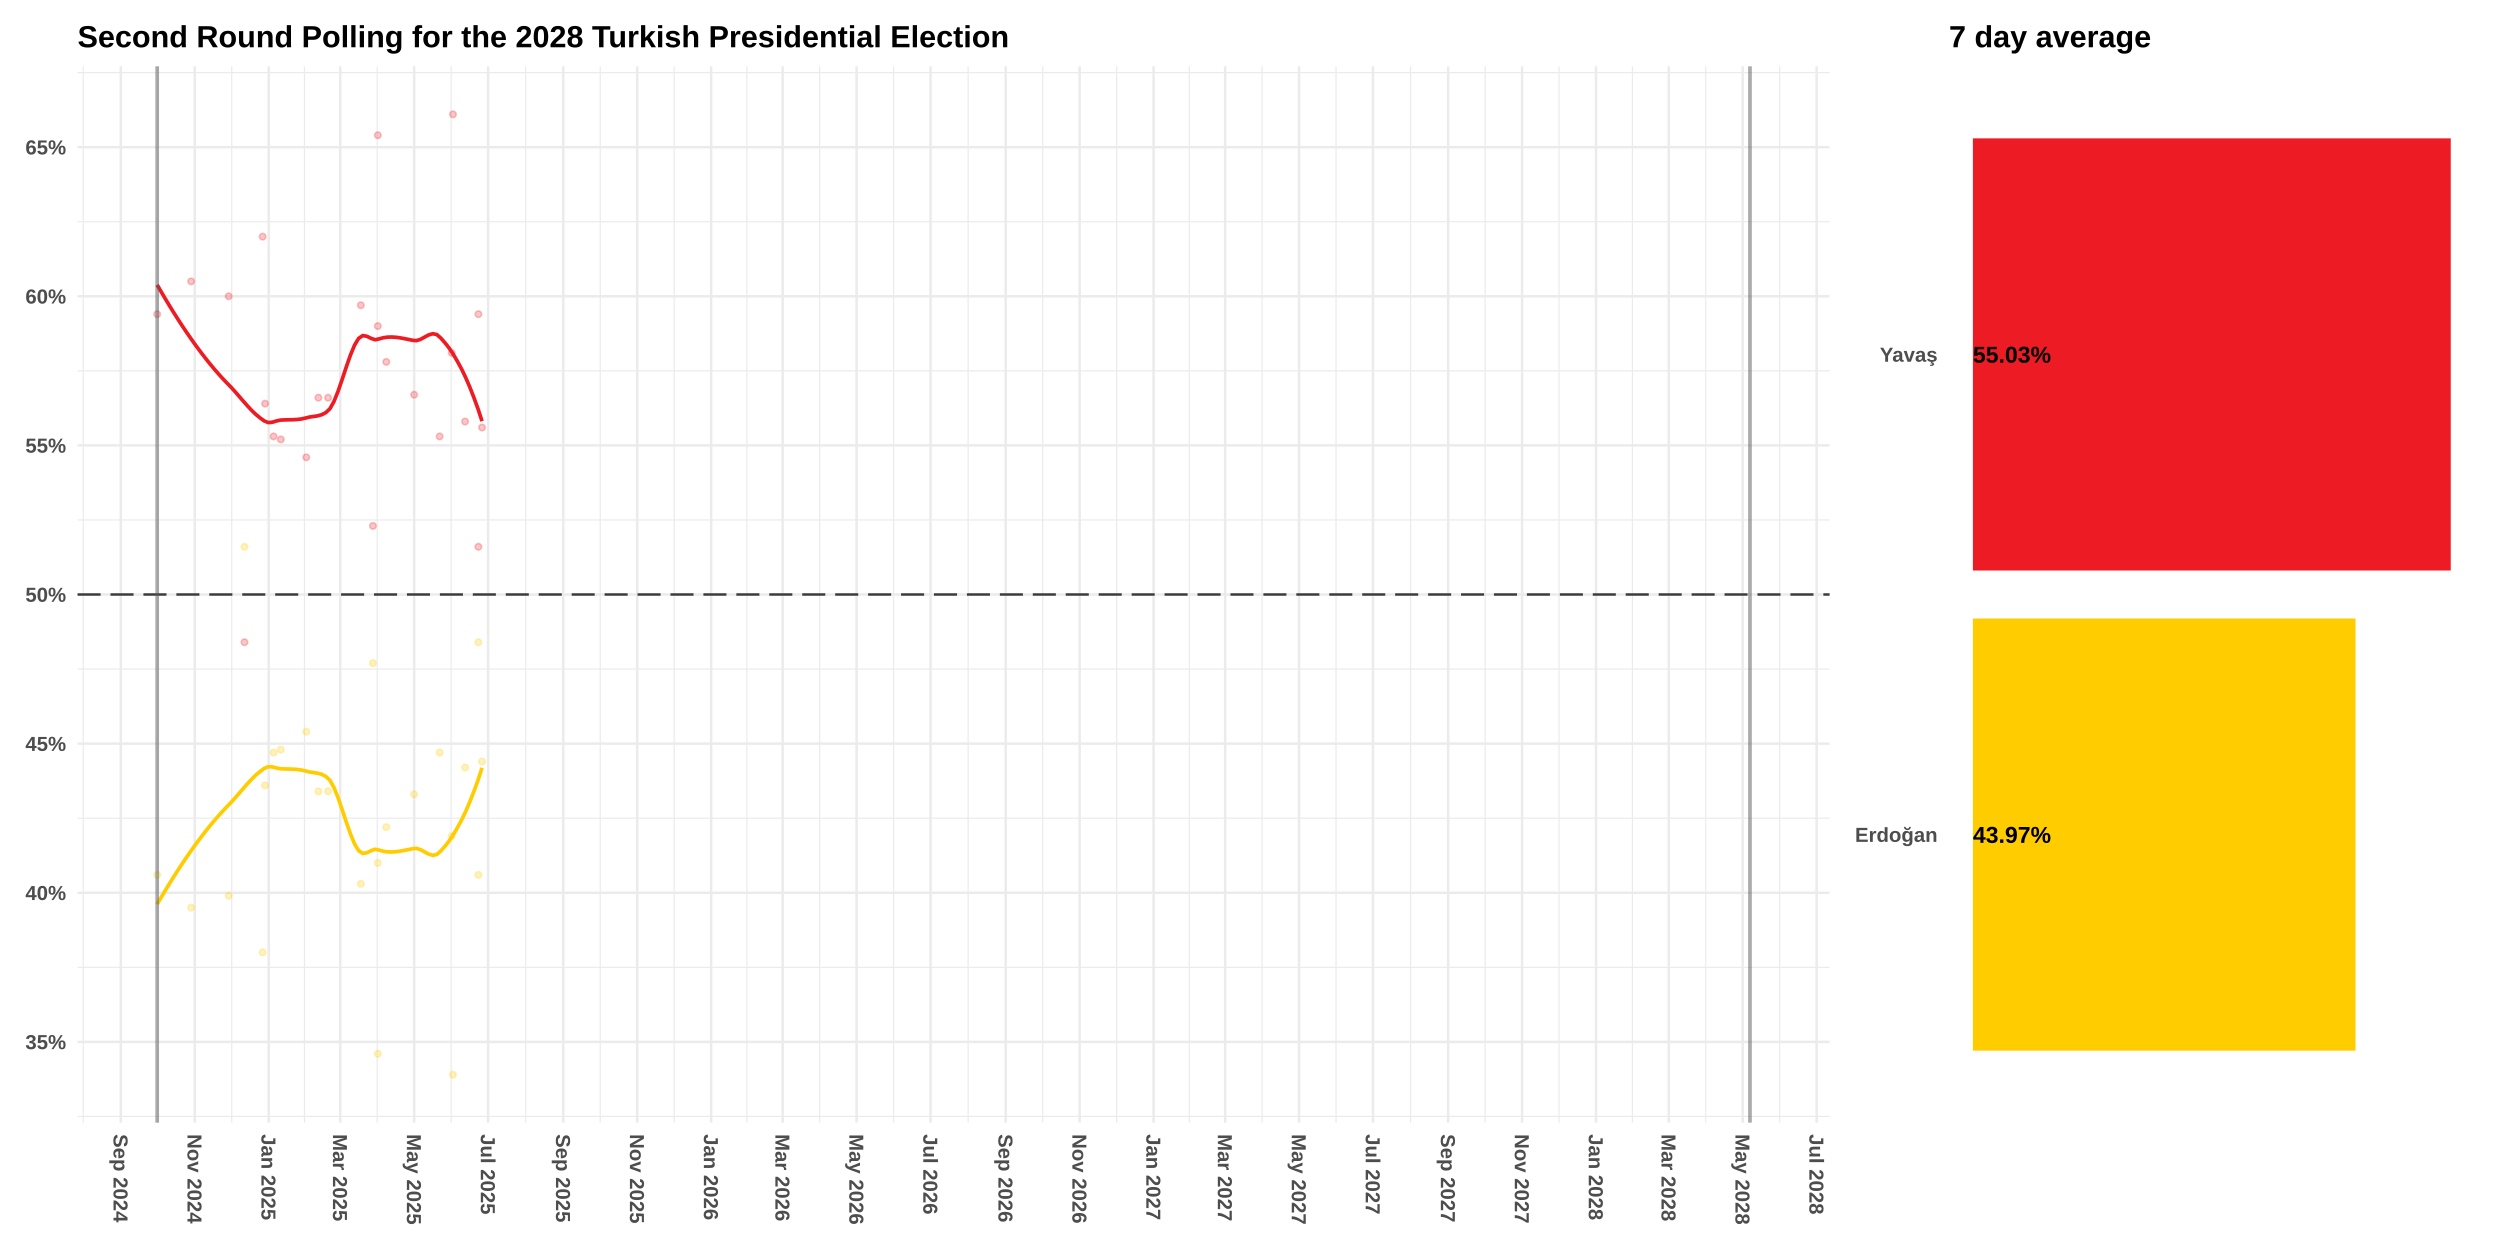
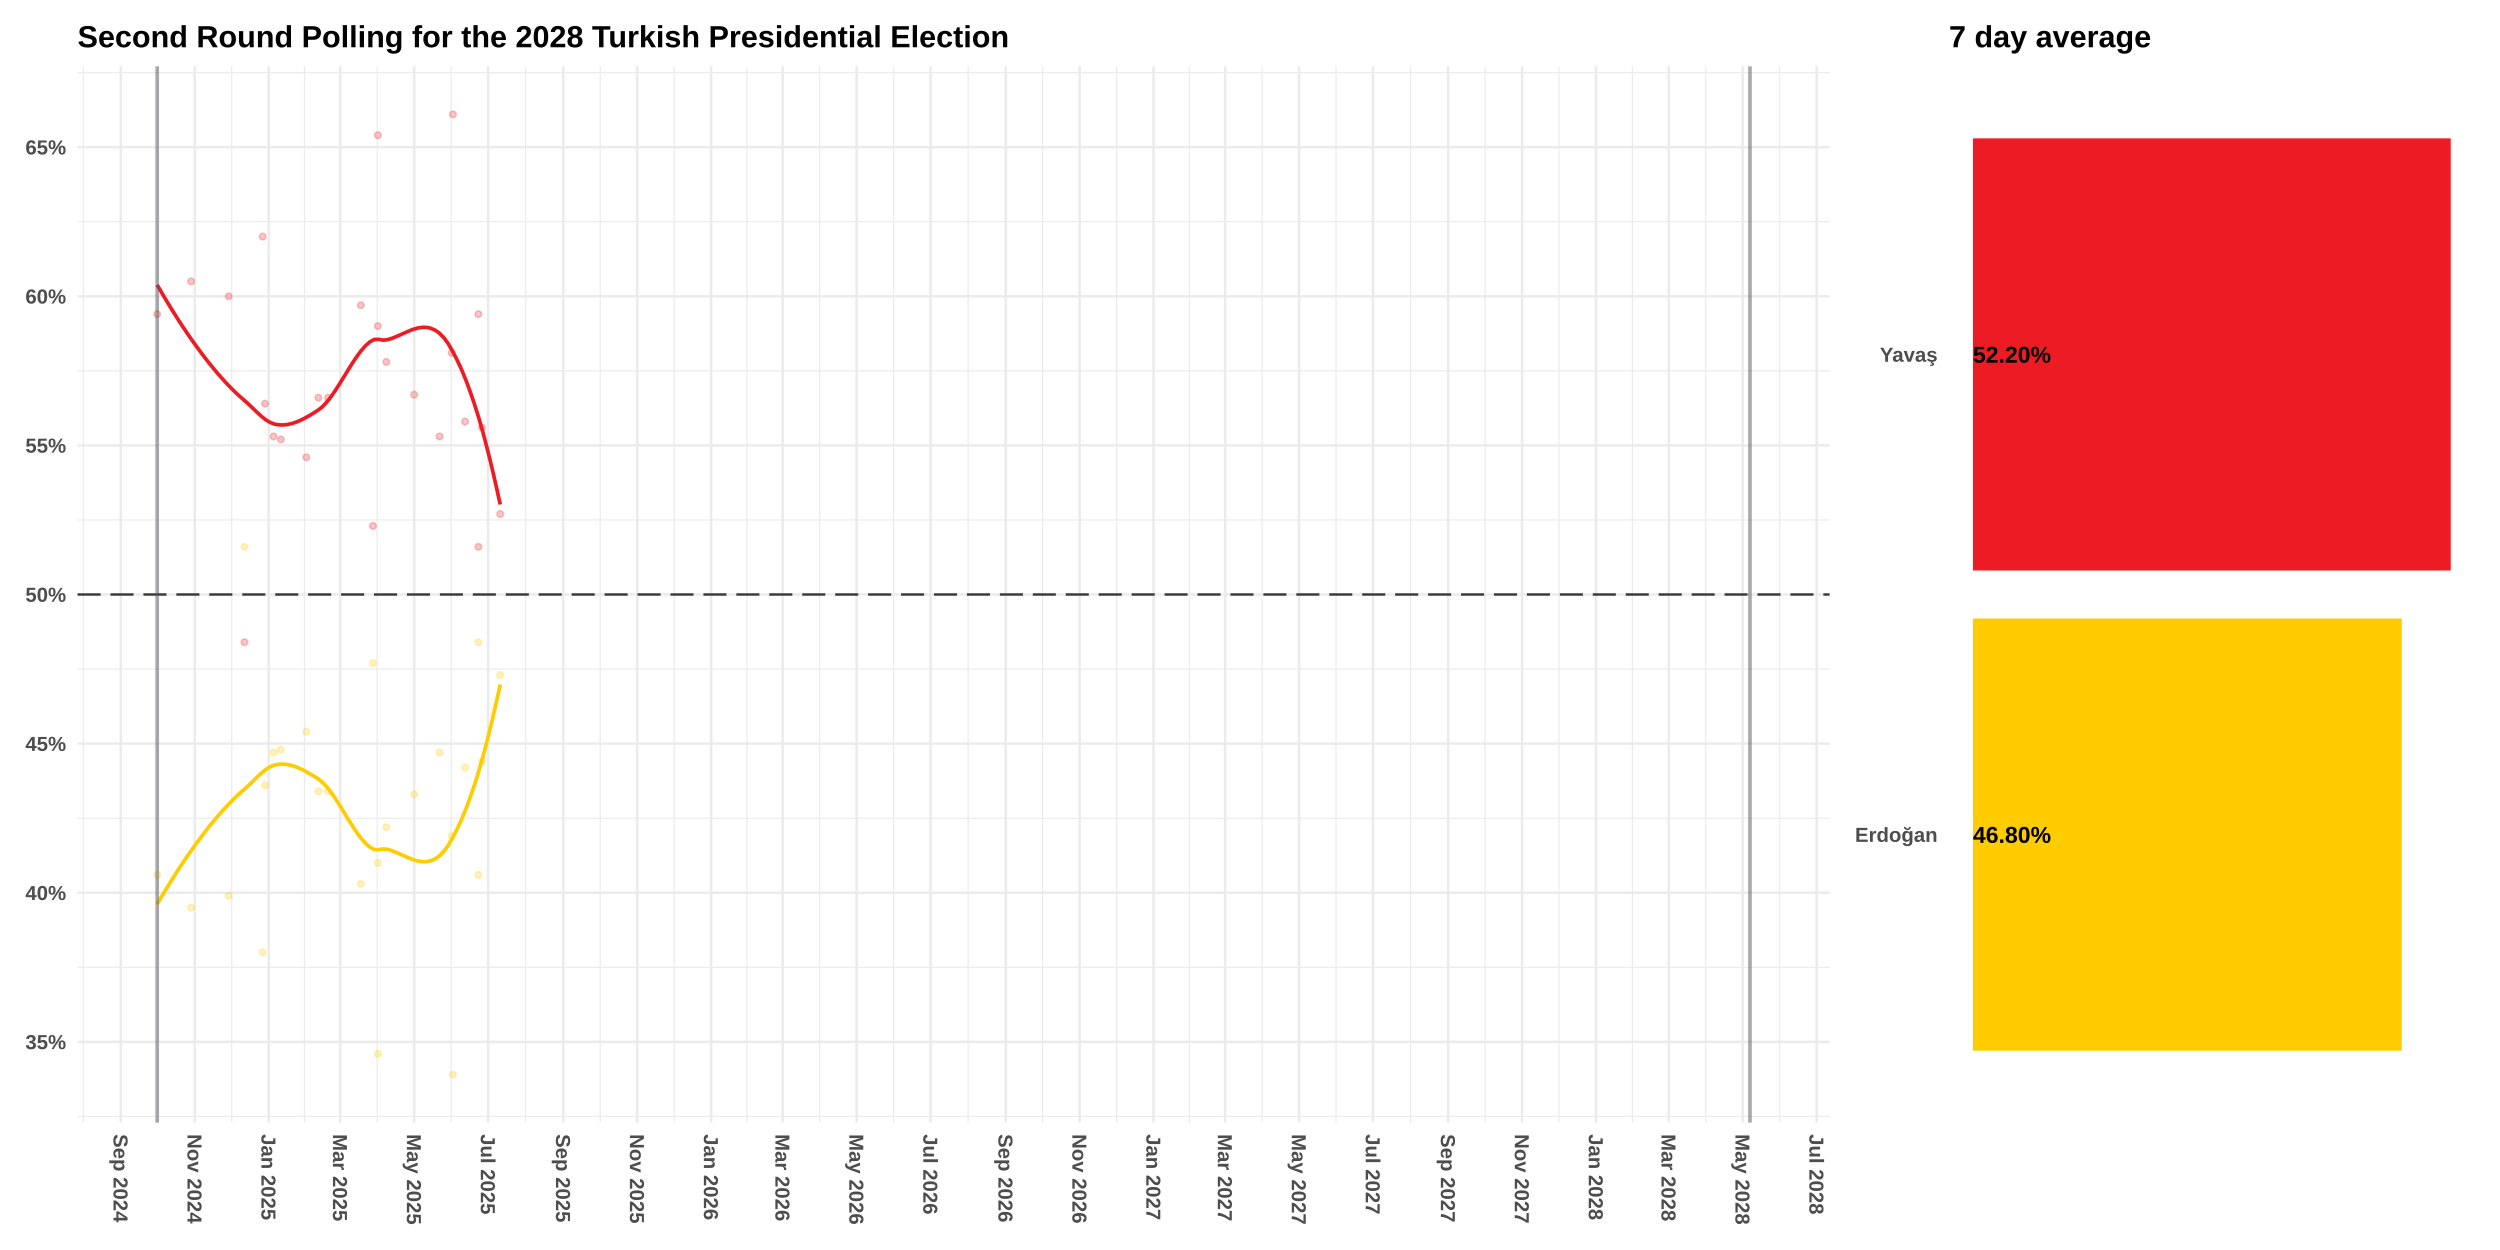
<svg xmlns="http://www.w3.org/2000/svg" width="1080.00pt" height="540.00pt" viewBox="0 0 1080.00 540.00">
  <g class="svglite">
    <defs>
      <style type="text/css">
    line, polyline, polygon, path, rect, circle {
      fill: none;
      stroke: #000000;
      stroke-linecap: round;
      stroke-linejoin: round;
      stroke-miterlimit: 10.00;
    }
    text {
      white-space: pre;
    }
    g.glyphgroup path {
      fill: inherit;
      stroke: none;
    }
  </style>
    </defs>
    <rect width="100%" height="100%" style="stroke: none; fill: #FFFFFF;" />
    <defs>
      <clipPath id="cpMC4wMHwxMDgwLjAwfDAuMDB8NTQwLjAw">
        <rect x="0.00" y="0.00" width="1080.00" height="540.00" />
      </clipPath>
    </defs>
    <g clip-path="url(#cpMC4wMHwxMDgwLjAwfDAuMDB8NTQwLjAw)">
      <rect x="0" y="0.00" width="1080.00" height="540.00" style="stroke-width: 1.07; stroke: #FFFFFF; fill: #FFFFFF;" />
    </g>
    <defs>
      <clipPath id="cpMzMuNTB8MTA2OS4wNHwyOC42Nnw0ODUuMDA=">
        <rect x="33.50" y="28.66" width="1035.54" height="456.34" />
      </clipPath>
    </defs>
    <g clip-path="url(#cpMzMuNTB8MTA2OS4wNHwyOC42Nnw0ODUuMDA=)">
</g>
    <g clip-path="url(#cpMC4wMHwxMDgwLjAwfDAuMDB8NTQwLjAw)">
</g>
    <defs>
      <clipPath id="cpNS40OHw3OTUuODd8NS40OHw1MzQuNTI=">
        <rect x="5.48" y="5.48" width="790.39" height="529.04" />
      </clipPath>
    </defs>
    <g clip-path="url(#cpNS40OHw3OTUuODd8NS40OHw1MzQuNTI=)">
      <rect x="5.48" y="5.48" width="790.39" height="529.04" style="stroke-width: 1.07; stroke: #FFFFFF; fill: #FFFFFF;" />
    </g>
    <g clip-path="url(#cpMC4wMHwxMDgwLjAwfDAuMDB8NTQwLjAw)">
</g>
    <defs>
      <clipPath id="cpNzk1Ljg3fDEwNzQuNTJ8NS40OHw1MzQuNTI=">
        <rect x="795.87" y="5.48" width="278.65" height="529.04" />
      </clipPath>
    </defs>
    <g clip-path="url(#cpNzk1Ljg3fDEwNzQuNTJ8NS40OHw1MzQuNTI=)">
      <rect x="795.87" y="5.48" width="278.65" height="529.04" style="stroke-width: 1.07; stroke: #FFFFFF; fill: #FFFFFF;" />
    </g>
    <g clip-path="url(#cpMC4wMHwxMDgwLjAwfDAuMDB8NTQwLjAw)">
</g>
    <defs>
      <clipPath id="cpMzMuNTB8NzkwLjM5fDI4LjY2fDQ4NS4wMA==">
        <rect x="33.50" y="28.66" width="756.89" height="456.34" />
      </clipPath>
    </defs>
    <g clip-path="url(#cpMzMuNTB8NzkwLjM5fDI4LjY2fDQ4NS4wMA==)">
      <rect x="33.50" y="28.66" width="756.89" height="456.34" style="stroke-width: 1.07; stroke: #FFFFFF; fill: #FFFFFF;" />
      <polyline points="33.50,482.29 790.39,482.29 " style="stroke-width: 0.53; stroke: #EBEBEB; stroke-linecap: butt;" />
      <polyline points="33.50,417.88 790.39,417.88 " style="stroke-width: 0.53; stroke: #EBEBEB; stroke-linecap: butt;" />
      <polyline points="33.50,353.46 790.39,353.46 " style="stroke-width: 0.53; stroke: #EBEBEB; stroke-linecap: butt;" />
      <polyline points="33.50,289.04 790.39,289.04 " style="stroke-width: 0.53; stroke: #EBEBEB; stroke-linecap: butt;" />
      <polyline points="33.50,224.62 790.39,224.62 " style="stroke-width: 0.53; stroke: #EBEBEB; stroke-linecap: butt;" />
      <polyline points="33.50,160.20 790.39,160.20 " style="stroke-width: 0.53; stroke: #EBEBEB; stroke-linecap: butt;" />
      <polyline points="33.50,95.78 790.39,95.78 " style="stroke-width: 0.53; stroke: #EBEBEB; stroke-linecap: butt;" />
      <polyline points="33.50,31.36 790.39,31.36 " style="stroke-width: 0.53; stroke: #EBEBEB; stroke-linecap: butt;" />
      <polyline points="35.96,485.00 35.96,28.66 " style="stroke-width: 0.53; stroke: #EBEBEB; stroke-linecap: butt;" />
      <polyline points="68.17,485.00 68.17,28.66 " style="stroke-width: 0.53; stroke: #EBEBEB; stroke-linecap: butt;" />
      <polyline points="100.11,485.00 100.11,28.66 " style="stroke-width: 0.53; stroke: #EBEBEB; stroke-linecap: butt;" />
      <polyline points="131.53,485.00 131.53,28.66 " style="stroke-width: 0.53; stroke: #EBEBEB; stroke-linecap: butt;" />
      <polyline points="162.95,485.00 162.95,28.66 " style="stroke-width: 0.53; stroke: #EBEBEB; stroke-linecap: butt;" />
      <polyline points="194.89,485.00 194.89,28.66 " style="stroke-width: 0.53; stroke: #EBEBEB; stroke-linecap: butt;" />
      <polyline points="227.10,485.00 227.10,28.66 " style="stroke-width: 0.53; stroke: #EBEBEB; stroke-linecap: butt;" />
      <polyline points="259.30,485.00 259.30,28.66 " style="stroke-width: 0.53; stroke: #EBEBEB; stroke-linecap: butt;" />
      <polyline points="291.24,485.00 291.24,28.66 " style="stroke-width: 0.53; stroke: #EBEBEB; stroke-linecap: butt;" />
      <polyline points="322.66,485.00 322.66,28.66 " style="stroke-width: 0.53; stroke: #EBEBEB; stroke-linecap: butt;" />
      <polyline points="354.08,485.00 354.08,28.66 " style="stroke-width: 0.53; stroke: #EBEBEB; stroke-linecap: butt;" />
      <polyline points="386.03,485.00 386.03,28.66 " style="stroke-width: 0.53; stroke: #EBEBEB; stroke-linecap: butt;" />
      <polyline points="418.23,485.00 418.23,28.66 " style="stroke-width: 0.53; stroke: #EBEBEB; stroke-linecap: butt;" />
      <polyline points="450.44,485.00 450.44,28.66 " style="stroke-width: 0.53; stroke: #EBEBEB; stroke-linecap: butt;" />
      <polyline points="482.38,485.00 482.38,28.66 " style="stroke-width: 0.53; stroke: #EBEBEB; stroke-linecap: butt;" />
      <polyline points="513.80,485.00 513.80,28.66 " style="stroke-width: 0.53; stroke: #EBEBEB; stroke-linecap: butt;" />
      <polyline points="545.22,485.00 545.22,28.66 " style="stroke-width: 0.53; stroke: #EBEBEB; stroke-linecap: butt;" />
      <polyline points="577.16,485.00 577.16,28.66 " style="stroke-width: 0.53; stroke: #EBEBEB; stroke-linecap: butt;" />
      <polyline points="609.37,485.00 609.37,28.66 " style="stroke-width: 0.53; stroke: #EBEBEB; stroke-linecap: butt;" />
      <polyline points="641.57,485.00 641.57,28.66 " style="stroke-width: 0.53; stroke: #EBEBEB; stroke-linecap: butt;" />
      <polyline points="673.51,485.00 673.51,28.66 " style="stroke-width: 0.53; stroke: #EBEBEB; stroke-linecap: butt;" />
      <polyline points="705.20,485.00 705.20,28.66 " style="stroke-width: 0.53; stroke: #EBEBEB; stroke-linecap: butt;" />
      <polyline points="736.88,485.00 736.88,28.66 " style="stroke-width: 0.53; stroke: #EBEBEB; stroke-linecap: butt;" />
      <polyline points="768.82,485.00 768.82,28.66 " style="stroke-width: 0.53; stroke: #EBEBEB; stroke-linecap: butt;" />
      <polyline points="33.50,450.09 790.39,450.09 " style="stroke-width: 1.07; stroke: #EBEBEB; stroke-linecap: butt;" />
      <polyline points="33.50,385.67 790.39,385.67 " style="stroke-width: 1.07; stroke: #EBEBEB; stroke-linecap: butt;" />
      <polyline points="33.50,321.25 790.39,321.25 " style="stroke-width: 1.07; stroke: #EBEBEB; stroke-linecap: butt;" />
      <polyline points="33.50,256.83 790.39,256.83 " style="stroke-width: 1.07; stroke: #EBEBEB; stroke-linecap: butt;" />
      <polyline points="33.50,192.41 790.39,192.41 " style="stroke-width: 1.07; stroke: #EBEBEB; stroke-linecap: butt;" />
      <polyline points="33.50,127.99 790.39,127.99 " style="stroke-width: 1.07; stroke: #EBEBEB; stroke-linecap: butt;" />
      <polyline points="33.50,63.57 790.39,63.57 " style="stroke-width: 1.07; stroke: #EBEBEB; stroke-linecap: butt;" />
      <polyline points="52.19,485.00 52.19,28.66 " style="stroke-width: 1.07; stroke: #EBEBEB; stroke-linecap: butt;" />
      <polyline points="84.14,485.00 84.14,28.66 " style="stroke-width: 1.07; stroke: #EBEBEB; stroke-linecap: butt;" />
      <polyline points="116.08,485.00 116.08,28.66 " style="stroke-width: 1.07; stroke: #EBEBEB; stroke-linecap: butt;" />
      <polyline points="146.98,485.00 146.98,28.66 " style="stroke-width: 1.07; stroke: #EBEBEB; stroke-linecap: butt;" />
      <polyline points="178.92,485.00 178.92,28.66 " style="stroke-width: 1.07; stroke: #EBEBEB; stroke-linecap: butt;" />
      <polyline points="210.86,485.00 210.86,28.66 " style="stroke-width: 1.07; stroke: #EBEBEB; stroke-linecap: butt;" />
      <polyline points="243.33,485.00 243.33,28.66 " style="stroke-width: 1.07; stroke: #EBEBEB; stroke-linecap: butt;" />
      <polyline points="275.27,485.00 275.27,28.66 " style="stroke-width: 1.07; stroke: #EBEBEB; stroke-linecap: butt;" />
      <polyline points="307.22,485.00 307.22,28.66 " style="stroke-width: 1.07; stroke: #EBEBEB; stroke-linecap: butt;" />
      <polyline points="338.11,485.00 338.11,28.66 " style="stroke-width: 1.07; stroke: #EBEBEB; stroke-linecap: butt;" />
      <polyline points="370.05,485.00 370.05,28.66 " style="stroke-width: 1.07; stroke: #EBEBEB; stroke-linecap: butt;" />
      <polyline points="402.00,485.00 402.00,28.66 " style="stroke-width: 1.07; stroke: #EBEBEB; stroke-linecap: butt;" />
      <polyline points="434.46,485.00 434.46,28.66 " style="stroke-width: 1.07; stroke: #EBEBEB; stroke-linecap: butt;" />
      <polyline points="466.41,485.00 466.41,28.66 " style="stroke-width: 1.07; stroke: #EBEBEB; stroke-linecap: butt;" />
      <polyline points="498.35,485.00 498.35,28.66 " style="stroke-width: 1.07; stroke: #EBEBEB; stroke-linecap: butt;" />
      <polyline points="529.25,485.00 529.25,28.66 " style="stroke-width: 1.07; stroke: #EBEBEB; stroke-linecap: butt;" />
      <polyline points="561.19,485.00 561.19,28.66 " style="stroke-width: 1.07; stroke: #EBEBEB; stroke-linecap: butt;" />
      <polyline points="593.13,485.00 593.13,28.66 " style="stroke-width: 1.07; stroke: #EBEBEB; stroke-linecap: butt;" />
      <polyline points="625.60,485.00 625.60,28.66 " style="stroke-width: 1.07; stroke: #EBEBEB; stroke-linecap: butt;" />
      <polyline points="657.54,485.00 657.54,28.66 " style="stroke-width: 1.07; stroke: #EBEBEB; stroke-linecap: butt;" />
      <polyline points="689.49,485.00 689.49,28.66 " style="stroke-width: 1.07; stroke: #EBEBEB; stroke-linecap: butt;" />
      <polyline points="720.91,485.00 720.91,28.66 " style="stroke-width: 1.07; stroke: #EBEBEB; stroke-linecap: butt;" />
      <polyline points="752.85,485.00 752.85,28.66 " style="stroke-width: 1.07; stroke: #EBEBEB; stroke-linecap: butt;" />
      <polyline points="784.79,485.00 784.79,28.66 " style="stroke-width: 1.07; stroke: #EBEBEB; stroke-linecap: butt;" />
      <line x1="33.50" y1="256.83" x2="790.39" y2="256.83" style="stroke-width: 1.07; stroke: #000000; stroke-opacity: 0.75; stroke-dasharray: 9.96,4.27; stroke-linecap: butt;" />
+       <circle cx="216.10" cy="222.04" r="1.42" style="stroke-width: 0.71; stroke: #ED1C24; stroke-opacity: 0.25; fill: #ED1C24; fill-opacity: 0.25;" />
      <circle cx="208.24" cy="184.68" r="1.42" style="stroke-width: 0.71; stroke: #ED1C24; stroke-opacity: 0.25; fill: #ED1C24; fill-opacity: 0.25;" />
      <circle cx="206.67" cy="135.72" r="1.42" style="stroke-width: 0.71; stroke: #ED1C24; stroke-opacity: 0.25; fill: #ED1C24; fill-opacity: 0.25;" />
      <circle cx="206.67" cy="236.21" r="1.42" style="stroke-width: 0.71; stroke: #ED1C24; stroke-opacity: 0.25; fill: #ED1C24; fill-opacity: 0.25;" />
      <circle cx="200.91" cy="182.10" r="1.42" style="stroke-width: 0.71; stroke: #ED1C24; stroke-opacity: 0.25; fill: #ED1C24; fill-opacity: 0.25;" />
      <circle cx="195.68" cy="49.40" r="1.42" style="stroke-width: 0.71; stroke: #ED1C24; stroke-opacity: 0.25; fill: #ED1C24; fill-opacity: 0.25;" />
      <circle cx="195.15" cy="152.47" r="1.42" style="stroke-width: 0.71; stroke: #ED1C24; stroke-opacity: 0.25; fill: #ED1C24; fill-opacity: 0.25;" />
      <circle cx="189.92" cy="188.54" r="1.42" style="stroke-width: 0.71; stroke: #ED1C24; stroke-opacity: 0.25; fill: #ED1C24; fill-opacity: 0.25;" />
      <circle cx="178.92" cy="170.51" r="1.42" style="stroke-width: 0.71; stroke: #ED1C24; stroke-opacity: 0.25; fill: #ED1C24; fill-opacity: 0.25;" />
      <circle cx="166.88" cy="156.34" r="1.42" style="stroke-width: 0.71; stroke: #ED1C24; stroke-opacity: 0.25; fill: #ED1C24; fill-opacity: 0.25;" />
      <circle cx="163.21" cy="140.87" r="1.42" style="stroke-width: 0.71; stroke: #ED1C24; stroke-opacity: 0.25; fill: #ED1C24; fill-opacity: 0.25;" />
      <circle cx="163.21" cy="58.42" r="1.42" style="stroke-width: 0.71; stroke: #ED1C24; stroke-opacity: 0.25; fill: #ED1C24; fill-opacity: 0.25;" />
      <circle cx="161.12" cy="227.20" r="1.42" style="stroke-width: 0.71; stroke: #ED1C24; stroke-opacity: 0.25; fill: #ED1C24; fill-opacity: 0.25;" />
      <circle cx="155.88" cy="131.86" r="1.42" style="stroke-width: 0.71; stroke: #ED1C24; stroke-opacity: 0.25; fill: #ED1C24; fill-opacity: 0.25;" />
      <circle cx="141.74" cy="171.80" r="1.42" style="stroke-width: 0.71; stroke: #ED1C24; stroke-opacity: 0.25; fill: #ED1C24; fill-opacity: 0.25;" />
      <circle cx="137.55" cy="171.80" r="1.42" style="stroke-width: 0.71; stroke: #ED1C24; stroke-opacity: 0.25; fill: #ED1C24; fill-opacity: 0.25;" />
      <circle cx="132.31" cy="197.56" r="1.42" style="stroke-width: 0.71; stroke: #ED1C24; stroke-opacity: 0.25; fill: #ED1C24; fill-opacity: 0.25;" />
      <circle cx="121.32" cy="189.83" r="1.42" style="stroke-width: 0.71; stroke: #ED1C24; stroke-opacity: 0.25; fill: #ED1C24; fill-opacity: 0.25;" />
      <circle cx="118.18" cy="188.54" r="1.42" style="stroke-width: 0.71; stroke: #ED1C24; stroke-opacity: 0.25; fill: #ED1C24; fill-opacity: 0.25;" />
      <circle cx="114.51" cy="174.37" r="1.42" style="stroke-width: 0.71; stroke: #ED1C24; stroke-opacity: 0.25; fill: #ED1C24; fill-opacity: 0.25;" />
      <circle cx="113.46" cy="102.22" r="1.42" style="stroke-width: 0.71; stroke: #ED1C24; stroke-opacity: 0.25; fill: #ED1C24; fill-opacity: 0.25;" />
      <circle cx="105.61" cy="277.44" r="1.42" style="stroke-width: 0.71; stroke: #ED1C24; stroke-opacity: 0.25; fill: #ED1C24; fill-opacity: 0.25;" />
      <circle cx="98.80" cy="127.99" r="1.42" style="stroke-width: 0.71; stroke: #ED1C24; stroke-opacity: 0.25; fill: #ED1C24; fill-opacity: 0.25;" />
      <circle cx="82.57" cy="121.55" r="1.42" style="stroke-width: 0.71; stroke: #ED1C24; stroke-opacity: 0.25; fill: #ED1C24; fill-opacity: 0.25;" />
      <circle cx="67.90" cy="135.72" r="1.42" style="stroke-width: 0.71; stroke: #ED1C24; stroke-opacity: 0.25; fill: #ED1C24; fill-opacity: 0.25;" />
+       <circle cx="216.10" cy="291.61" r="1.42" style="stroke-width: 0.71; stroke: #FFCC00; stroke-opacity: 0.25; fill: #FFCC00; fill-opacity: 0.25;" />
      <circle cx="208.24" cy="328.98" r="1.42" style="stroke-width: 0.71; stroke: #FFCC00; stroke-opacity: 0.25; fill: #FFCC00; fill-opacity: 0.25;" />
      <circle cx="206.67" cy="377.94" r="1.42" style="stroke-width: 0.71; stroke: #FFCC00; stroke-opacity: 0.25; fill: #FFCC00; fill-opacity: 0.25;" />
      <circle cx="206.67" cy="277.44" r="1.42" style="stroke-width: 0.71; stroke: #FFCC00; stroke-opacity: 0.25; fill: #FFCC00; fill-opacity: 0.25;" />
      <circle cx="200.91" cy="331.55" r="1.42" style="stroke-width: 0.71; stroke: #FFCC00; stroke-opacity: 0.25; fill: #FFCC00; fill-opacity: 0.25;" />
      <circle cx="195.68" cy="464.26" r="1.42" style="stroke-width: 0.71; stroke: #FFCC00; stroke-opacity: 0.25; fill: #FFCC00; fill-opacity: 0.25;" />
      <circle cx="195.15" cy="361.19" r="1.42" style="stroke-width: 0.71; stroke: #FFCC00; stroke-opacity: 0.25; fill: #FFCC00; fill-opacity: 0.25;" />
      <circle cx="189.92" cy="325.11" r="1.42" style="stroke-width: 0.71; stroke: #FFCC00; stroke-opacity: 0.25; fill: #FFCC00; fill-opacity: 0.25;" />
      <circle cx="178.92" cy="343.15" r="1.42" style="stroke-width: 0.71; stroke: #FFCC00; stroke-opacity: 0.25; fill: #FFCC00; fill-opacity: 0.25;" />
      <circle cx="166.88" cy="357.32" r="1.42" style="stroke-width: 0.71; stroke: #FFCC00; stroke-opacity: 0.25; fill: #FFCC00; fill-opacity: 0.25;" />
      <circle cx="163.21" cy="372.78" r="1.42" style="stroke-width: 0.71; stroke: #FFCC00; stroke-opacity: 0.25; fill: #FFCC00; fill-opacity: 0.25;" />
      <circle cx="163.21" cy="455.24" r="1.42" style="stroke-width: 0.71; stroke: #FFCC00; stroke-opacity: 0.25; fill: #FFCC00; fill-opacity: 0.25;" />
      <circle cx="161.12" cy="286.46" r="1.42" style="stroke-width: 0.71; stroke: #FFCC00; stroke-opacity: 0.25; fill: #FFCC00; fill-opacity: 0.25;" />
      <circle cx="155.88" cy="381.80" r="1.42" style="stroke-width: 0.71; stroke: #FFCC00; stroke-opacity: 0.25; fill: #FFCC00; fill-opacity: 0.25;" />
      <circle cx="141.74" cy="341.86" r="1.42" style="stroke-width: 0.71; stroke: #FFCC00; stroke-opacity: 0.25; fill: #FFCC00; fill-opacity: 0.25;" />
      <circle cx="137.55" cy="341.86" r="1.42" style="stroke-width: 0.71; stroke: #FFCC00; stroke-opacity: 0.25; fill: #FFCC00; fill-opacity: 0.25;" />
      <circle cx="132.31" cy="316.09" r="1.42" style="stroke-width: 0.71; stroke: #FFCC00; stroke-opacity: 0.25; fill: #FFCC00; fill-opacity: 0.25;" />
      <circle cx="121.32" cy="323.82" r="1.42" style="stroke-width: 0.71; stroke: #FFCC00; stroke-opacity: 0.25; fill: #FFCC00; fill-opacity: 0.25;" />
      <circle cx="118.18" cy="325.11" r="1.42" style="stroke-width: 0.71; stroke: #FFCC00; stroke-opacity: 0.25; fill: #FFCC00; fill-opacity: 0.25;" />
      <circle cx="114.51" cy="339.28" r="1.42" style="stroke-width: 0.71; stroke: #FFCC00; stroke-opacity: 0.25; fill: #FFCC00; fill-opacity: 0.25;" />
      <circle cx="113.46" cy="411.43" r="1.42" style="stroke-width: 0.71; stroke: #FFCC00; stroke-opacity: 0.25; fill: #FFCC00; fill-opacity: 0.25;" />
      <circle cx="105.61" cy="236.21" r="1.42" style="stroke-width: 0.71; stroke: #FFCC00; stroke-opacity: 0.25; fill: #FFCC00; fill-opacity: 0.25;" />
      <circle cx="98.80" cy="386.95" r="1.42" style="stroke-width: 0.71; stroke: #FFCC00; stroke-opacity: 0.25; fill: #FFCC00; fill-opacity: 0.25;" />
      <circle cx="82.57" cy="392.11" r="1.42" style="stroke-width: 0.71; stroke: #FFCC00; stroke-opacity: 0.25; fill: #FFCC00; fill-opacity: 0.25;" />
      <circle cx="67.90" cy="377.94" r="1.42" style="stroke-width: 0.71; stroke: #FFCC00; stroke-opacity: 0.25; fill: #FFCC00; fill-opacity: 0.25;" />
-       <polyline points="67.90,123.06 69.68,126.14 71.46,129.16 73.23,132.10 75.01,134.98 76.79,137.79 78.56,140.52 80.34,143.18 82.12,145.76 83.89,148.28 85.67,150.71 87.45,153.07 89.22,155.35 91.00,157.55 92.77,159.67 94.55,161.71 96.33,163.67 98.10,165.54 99.88,167.37 101.66,169.33 103.43,171.37 105.21,173.42 106.99,175.43 108.76,177.33 110.54,179.04 112.32,180.51 114.09,181.81 115.87,182.55 117.64,182.39 119.42,181.86 121.20,181.47 122.97,181.39 124.75,181.35 126.53,181.32 128.30,181.22 130.08,181.01 131.86,180.63 133.63,180.18 135.41,179.92 137.19,179.65 138.96,179.16 140.74,178.25 142.52,176.59 144.29,173.40 146.07,168.97 147.84,163.82 149.62,158.45 151.40,153.37 153.17,149.10 154.95,146.15 156.73,144.97 158.50,145.27 160.28,146.16 162.06,146.78 163.83,146.39 165.61,145.90 167.39,145.65 169.16,145.59 170.94,145.70 172.72,145.93 174.49,146.25 176.27,146.60 178.04,146.97 179.82,147.17 181.60,146.63 183.37,145.66 185.15,144.70 186.93,144.17 188.70,144.52 190.48,146.10 192.26,148.12 194.03,150.38 195.81,153.07 197.59,156.08 199.36,159.34 201.14,163.04 202.92,167.17 204.69,171.67 206.47,176.55 208.24,181.95 " style="stroke-width: 1.60; stroke: #ED1C24; stroke-linecap: butt;" />
-       <polyline points="67.90,390.61 69.68,387.57 71.46,384.58 73.23,381.67 75.01,378.82 76.79,376.04 78.56,373.33 80.34,370.69 82.12,368.13 83.89,365.63 85.67,363.21 87.45,360.86 89.22,358.58 91.00,356.39 92.77,354.27 94.55,352.23 96.33,350.27 98.10,348.40 99.88,346.57 101.66,344.60 103.43,342.55 105.21,340.48 106.99,338.46 108.76,336.55 110.54,334.81 112.32,333.32 114.09,331.99 115.87,331.21 117.64,331.31 119.42,331.77 121.20,332.11 122.97,332.18 124.75,332.22 126.53,332.28 128.30,332.40 130.08,332.64 131.86,333.03 133.63,333.48 135.41,333.74 137.19,334.01 138.96,334.50 140.74,335.41 142.52,337.07 144.29,340.26 146.07,344.68 147.84,349.84 149.62,355.21 151.40,360.29 153.17,364.56 154.95,367.51 156.73,368.68 158.50,368.39 160.28,367.50 162.06,366.87 163.83,367.26 165.61,367.76 167.39,368.01 169.16,368.06 170.94,367.95 172.72,367.72 174.49,367.41 176.27,367.05 178.04,366.69 179.82,366.49 181.60,367.02 183.37,367.99 185.15,368.96 186.93,369.49 188.70,369.14 190.48,367.55 192.26,365.54 194.03,363.28 195.81,360.58 197.59,357.58 199.36,354.32 201.14,350.62 202.92,346.48 204.69,341.98 206.47,337.11 208.24,331.70 " style="stroke-width: 1.60; stroke: #FFCC00; stroke-linecap: butt;" />
+       <polyline points="67.90,123.06 69.78,126.31 71.66,129.49 73.53,132.59 75.41,135.62 77.28,138.56 79.16,141.42 81.04,144.20 82.91,146.90 84.79,149.52 86.66,152.07 88.54,154.55 90.41,156.94 92.29,159.25 94.17,161.48 96.04,163.61 97.92,165.66 99.79,167.61 101.67,169.46 103.55,171.21 105.42,172.85 107.30,174.52 109.17,176.32 111.05,178.13 112.93,179.85 114.80,181.35 116.68,182.50 118.55,183.20 120.43,183.53 122.30,183.59 124.18,183.39 126.06,182.97 127.93,182.35 129.81,181.57 131.68,180.64 133.56,179.59 135.44,178.45 137.31,177.25 139.19,175.80 141.06,173.84 142.94,171.45 144.82,168.75 146.69,165.82 148.57,162.78 150.44,159.72 152.32,156.74 154.19,153.94 156.07,151.43 157.95,149.30 159.82,147.66 161.70,146.64 163.57,146.60 165.45,146.93 167.33,146.78 169.20,146.20 171.08,145.47 172.95,144.64 174.83,143.78 176.71,142.96 178.58,142.25 180.46,141.71 182.33,141.41 184.21,141.42 186.09,141.80 187.96,142.62 189.84,143.95 191.71,145.85 193.59,148.40 195.46,151.64 197.34,155.26 199.22,159.23 201.09,163.77 202.97,168.78 204.84,174.21 206.72,180.15 208.60,186.67 210.47,193.76 212.35,201.36 214.22,209.44 216.10,217.94 " style="stroke-width: 1.60; stroke: #ED1C24; stroke-linecap: butt;" />
+       <polyline points="67.90,390.61 69.78,387.40 71.66,384.25 73.53,381.18 75.41,378.19 77.28,375.28 79.16,372.44 81.04,369.68 82.91,367.00 84.79,364.39 86.66,361.85 88.54,359.39 90.41,357.00 92.29,354.69 94.17,352.47 96.04,350.33 97.92,348.28 99.79,346.33 101.67,344.47 103.55,342.71 105.42,341.06 107.30,339.38 109.17,337.56 111.05,335.71 112.93,333.96 114.80,332.43 116.68,331.25 118.55,330.52 120.43,330.17 122.30,330.10 124.18,330.28 126.06,330.70 127.93,331.31 129.81,332.09 131.68,333.02 133.56,334.07 135.44,335.20 137.31,336.40 139.19,337.85 141.06,339.82 142.94,342.20 144.82,344.91 146.69,347.83 148.57,350.88 150.44,353.94 152.32,356.92 154.19,359.72 156.07,362.23 157.95,364.36 159.82,366.00 161.70,367.02 163.57,367.06 165.45,366.73 167.33,366.88 169.20,367.45 171.08,368.19 172.95,369.02 174.83,369.88 176.71,370.69 178.58,371.41 180.46,371.95 182.33,372.25 184.21,372.24 186.09,371.86 187.96,371.04 189.84,369.71 191.71,367.80 193.59,365.26 195.46,362.02 197.34,358.39 199.22,354.42 201.09,349.89 202.97,344.87 204.84,339.45 206.72,333.51 208.60,326.98 210.47,319.90 212.35,312.29 214.22,304.22 216.10,295.71 " style="stroke-width: 1.60; stroke: #FFCC00; stroke-linecap: butt;" />
      <line x1="67.90" y1="485.00" x2="67.90" y2="28.66" style="stroke-width: 1.60; stroke: #56595C; stroke-opacity: 0.50; stroke-linecap: butt;" />
      <line x1="755.99" y1="485.00" x2="755.99" y2="28.66" style="stroke-width: 1.60; stroke: #56595C; stroke-opacity: 0.50; stroke-linecap: butt;" />
    </g>
    <g clip-path="url(#cpMC4wMHwxMDgwLjAwfDAuMDB8NTQwLjAw)">
      <text x="28.57" y="453.24" text-anchor="end" style="font-size: 8.80px; font-weight: bold;fill: #4D4D4D; font-family: &quot;Arial&quot;;" textLength="17.61px" lengthAdjust="spacingAndGlyphs">35%</text>
      <text x="28.57" y="388.82" text-anchor="end" style="font-size: 8.80px; font-weight: bold;fill: #4D4D4D; font-family: &quot;Arial&quot;;" textLength="17.61px" lengthAdjust="spacingAndGlyphs">40%</text>
      <text x="28.57" y="324.40" text-anchor="end" style="font-size: 8.80px; font-weight: bold;fill: #4D4D4D; font-family: &quot;Arial&quot;;" textLength="17.61px" lengthAdjust="spacingAndGlyphs">45%</text>
      <text x="28.57" y="259.98" text-anchor="end" style="font-size: 8.80px; font-weight: bold;fill: #4D4D4D; font-family: &quot;Arial&quot;;" textLength="17.61px" lengthAdjust="spacingAndGlyphs">50%</text>
      <text x="28.57" y="195.56" text-anchor="end" style="font-size: 8.80px; font-weight: bold;fill: #4D4D4D; font-family: &quot;Arial&quot;;" textLength="17.61px" lengthAdjust="spacingAndGlyphs">55%</text>
      <text x="28.57" y="131.14" text-anchor="end" style="font-size: 8.80px; font-weight: bold;fill: #4D4D4D; font-family: &quot;Arial&quot;;" textLength="17.61px" lengthAdjust="spacingAndGlyphs">60%</text>
      <text x="28.57" y="66.72" text-anchor="end" style="font-size: 8.80px; font-weight: bold;fill: #4D4D4D; font-family: &quot;Arial&quot;;" textLength="17.61px" lengthAdjust="spacingAndGlyphs">65%</text>
      <text transform="translate(49.04,489.93) rotate(-270)" style="font-size: 8.80px; font-weight: bold;fill: #4D4D4D; font-family: &quot;Arial&quot;;" textLength="38.14px" lengthAdjust="spacingAndGlyphs">Sep 2024</text>
      <text transform="translate(80.99,489.93) rotate(-270)" style="font-size: 8.80px; font-weight: bold;fill: #4D4D4D; font-family: &quot;Arial&quot;;" textLength="38.62px" lengthAdjust="spacingAndGlyphs">Nov 2024</text>
      <text transform="translate(112.93,489.93) rotate(-270)" style="font-size: 8.80px; font-weight: bold;fill: #4D4D4D; font-family: &quot;Arial&quot;;" textLength="37.16px" lengthAdjust="spacingAndGlyphs">Jan 2025</text>
      <text transform="translate(143.83,489.93) rotate(-270)" style="font-size: 8.80px; font-weight: bold;fill: #4D4D4D; font-family: &quot;Arial&quot;;" textLength="37.64px" lengthAdjust="spacingAndGlyphs">Mar 2025</text>
      <text transform="translate(175.77,489.93) rotate(-270)" style="font-size: 8.80px; font-weight: bold;fill: #4D4D4D; font-family: &quot;Arial&quot;;" textLength="39.11px" lengthAdjust="spacingAndGlyphs">May 2025</text>
      <text transform="translate(207.71,489.93) rotate(-270)" style="font-size: 8.80px; font-weight: bold;fill: #4D4D4D; font-family: &quot;Arial&quot;;" textLength="34.70px" lengthAdjust="spacingAndGlyphs">Jul 2025</text>
      <text transform="translate(240.18,489.93) rotate(-270)" style="font-size: 8.80px; font-weight: bold;fill: #4D4D4D; font-family: &quot;Arial&quot;;" textLength="38.14px" lengthAdjust="spacingAndGlyphs">Sep 2025</text>
      <text transform="translate(272.12,489.93) rotate(-270)" style="font-size: 8.80px; font-weight: bold;fill: #4D4D4D; font-family: &quot;Arial&quot;;" textLength="38.62px" lengthAdjust="spacingAndGlyphs">Nov 2025</text>
      <text transform="translate(304.07,489.93) rotate(-270)" style="font-size: 8.80px; font-weight: bold;fill: #4D4D4D; font-family: &quot;Arial&quot;;" textLength="37.16px" lengthAdjust="spacingAndGlyphs">Jan 2026</text>
      <text transform="translate(334.96,489.93) rotate(-270)" style="font-size: 8.80px; font-weight: bold;fill: #4D4D4D; font-family: &quot;Arial&quot;;" textLength="37.64px" lengthAdjust="spacingAndGlyphs">Mar 2026</text>
      <text transform="translate(366.90,489.93) rotate(-270)" style="font-size: 8.80px; font-weight: bold;fill: #4D4D4D; font-family: &quot;Arial&quot;;" textLength="39.11px" lengthAdjust="spacingAndGlyphs">May 2026</text>
      <text transform="translate(398.85,489.93) rotate(-270)" style="font-size: 8.80px; font-weight: bold;fill: #4D4D4D; font-family: &quot;Arial&quot;;" textLength="34.70px" lengthAdjust="spacingAndGlyphs">Jul 2026</text>
      <text transform="translate(431.31,489.93) rotate(-270)" style="font-size: 8.80px; font-weight: bold;fill: #4D4D4D; font-family: &quot;Arial&quot;;" textLength="38.14px" lengthAdjust="spacingAndGlyphs">Sep 2026</text>
      <text transform="translate(463.26,489.93) rotate(-270)" style="font-size: 8.80px; font-weight: bold;fill: #4D4D4D; font-family: &quot;Arial&quot;;" textLength="38.62px" lengthAdjust="spacingAndGlyphs">Nov 2026</text>
      <text transform="translate(495.20,489.93) rotate(-270)" style="font-size: 8.80px; font-weight: bold;fill: #4D4D4D; font-family: &quot;Arial&quot;;" textLength="37.16px" lengthAdjust="spacingAndGlyphs">Jan 2027</text>
      <text transform="translate(526.10,489.93) rotate(-270)" style="font-size: 8.80px; font-weight: bold;fill: #4D4D4D; font-family: &quot;Arial&quot;;" textLength="37.64px" lengthAdjust="spacingAndGlyphs">Mar 2027</text>
      <text transform="translate(558.04,489.93) rotate(-270)" style="font-size: 8.80px; font-weight: bold;fill: #4D4D4D; font-family: &quot;Arial&quot;;" textLength="39.11px" lengthAdjust="spacingAndGlyphs">May 2027</text>
      <text transform="translate(589.98,489.93) rotate(-270)" style="font-size: 8.80px; font-weight: bold;fill: #4D4D4D; font-family: &quot;Arial&quot;;" textLength="34.70px" lengthAdjust="spacingAndGlyphs">Jul 2027</text>
      <text transform="translate(622.45,489.93) rotate(-270)" style="font-size: 8.80px; font-weight: bold;fill: #4D4D4D; font-family: &quot;Arial&quot;;" textLength="38.14px" lengthAdjust="spacingAndGlyphs">Sep 2027</text>
      <text transform="translate(654.39,489.93) rotate(-270)" style="font-size: 8.80px; font-weight: bold;fill: #4D4D4D; font-family: &quot;Arial&quot;;" textLength="38.62px" lengthAdjust="spacingAndGlyphs">Nov 2027</text>
      <text transform="translate(686.34,489.93) rotate(-270)" style="font-size: 8.80px; font-weight: bold;fill: #4D4D4D; font-family: &quot;Arial&quot;;" textLength="37.16px" lengthAdjust="spacingAndGlyphs">Jan 2028</text>
      <text transform="translate(717.76,489.93) rotate(-270)" style="font-size: 8.80px; font-weight: bold;fill: #4D4D4D; font-family: &quot;Arial&quot;;" textLength="37.64px" lengthAdjust="spacingAndGlyphs">Mar 2028</text>
      <text transform="translate(749.70,489.93) rotate(-270)" style="font-size: 8.80px; font-weight: bold;fill: #4D4D4D; font-family: &quot;Arial&quot;;" textLength="39.11px" lengthAdjust="spacingAndGlyphs">May 2028</text>
      <text transform="translate(781.64,489.93) rotate(-270)" style="font-size: 8.80px; font-weight: bold;fill: #4D4D4D; font-family: &quot;Arial&quot;;" textLength="34.70px" lengthAdjust="spacingAndGlyphs">Jul 2028</text>
      <text x="33.50" y="20.41" style="font-size: 13.20px; font-weight: bold; font-family: &quot;Arial&quot;;" textLength="401.94px" lengthAdjust="spacingAndGlyphs">Second Round Polling for the 2028 Turkish Presidential Election</text>
    </g>
    <defs>
      <clipPath id="cpODQxLjk3fDEwNjkuMDR8MjguNjZ8NDg1LjAw">
        <rect x="841.97" y="28.66" width="227.07" height="456.34" />
      </clipPath>
    </defs>
    <g clip-path="url(#cpODQxLjk3fDEwNjkuMDR8MjguNjZ8NDg1LjAw)">
      <rect x="841.97" y="28.66" width="227.07" height="456.34" style="stroke-width: 1.07; stroke: #FFFFFF; fill: #FFFFFF;" />
      <rect x="852.29" y="59.77" width="206.43" height="186.69" style="stroke-width: 1.07; stroke: none; stroke-linecap: butt; stroke-linejoin: miter; fill: #ED1C24;" />
-       <rect x="852.29" y="267.20" width="165.29" height="186.69" style="stroke-width: 1.07; stroke: none; stroke-linecap: butt; stroke-linejoin: miter; fill: #FFCC00;" />
-       <text x="852.29" y="156.68" style="font-size: 9.96px; font-weight: bold; font-family: &quot;Arial&quot;;" textLength="33.73px" lengthAdjust="spacingAndGlyphs">55.03%</text>
-       <text x="852.29" y="364.11" style="font-size: 9.96px; font-weight: bold; font-family: &quot;Arial&quot;;" textLength="33.73px" lengthAdjust="spacingAndGlyphs">43.97%</text>
+       <rect x="852.29" y="267.20" width="185.27" height="186.69" style="stroke-width: 1.07; stroke: none; stroke-linecap: butt; stroke-linejoin: miter; fill: #FFCC00;" />
+       <text x="852.29" y="156.68" style="font-size: 9.96px; font-weight: bold; font-family: &quot;Arial&quot;;" textLength="33.73px" lengthAdjust="spacingAndGlyphs">52.20%</text>
+       <text x="852.29" y="364.11" style="font-size: 9.96px; font-weight: bold; font-family: &quot;Arial&quot;;" textLength="33.73px" lengthAdjust="spacingAndGlyphs">46.80%</text>
    </g>
    <g clip-path="url(#cpMC4wMHwxMDgwLjAwfDAuMDB8NTQwLjAw)">
      <text x="837.04" y="363.69" text-anchor="end" style="font-size: 8.80px; font-weight: bold;fill: #4D4D4D; font-family: &quot;Arial&quot;;" textLength="35.69px" lengthAdjust="spacingAndGlyphs">Erdoğan</text>
      <text x="837.04" y="156.26" text-anchor="end" style="font-size: 8.80px; font-weight: bold;fill: #4D4D4D; font-family: &quot;Arial&quot;;" textLength="24.95px" lengthAdjust="spacingAndGlyphs">Yavaş</text>
      <text x="841.97" y="20.41" style="font-size: 13.20px; font-weight: bold; font-family: &quot;Arial&quot;;" textLength="87.19px" lengthAdjust="spacingAndGlyphs">7 day average</text>
    </g>
  </g>
</svg>
